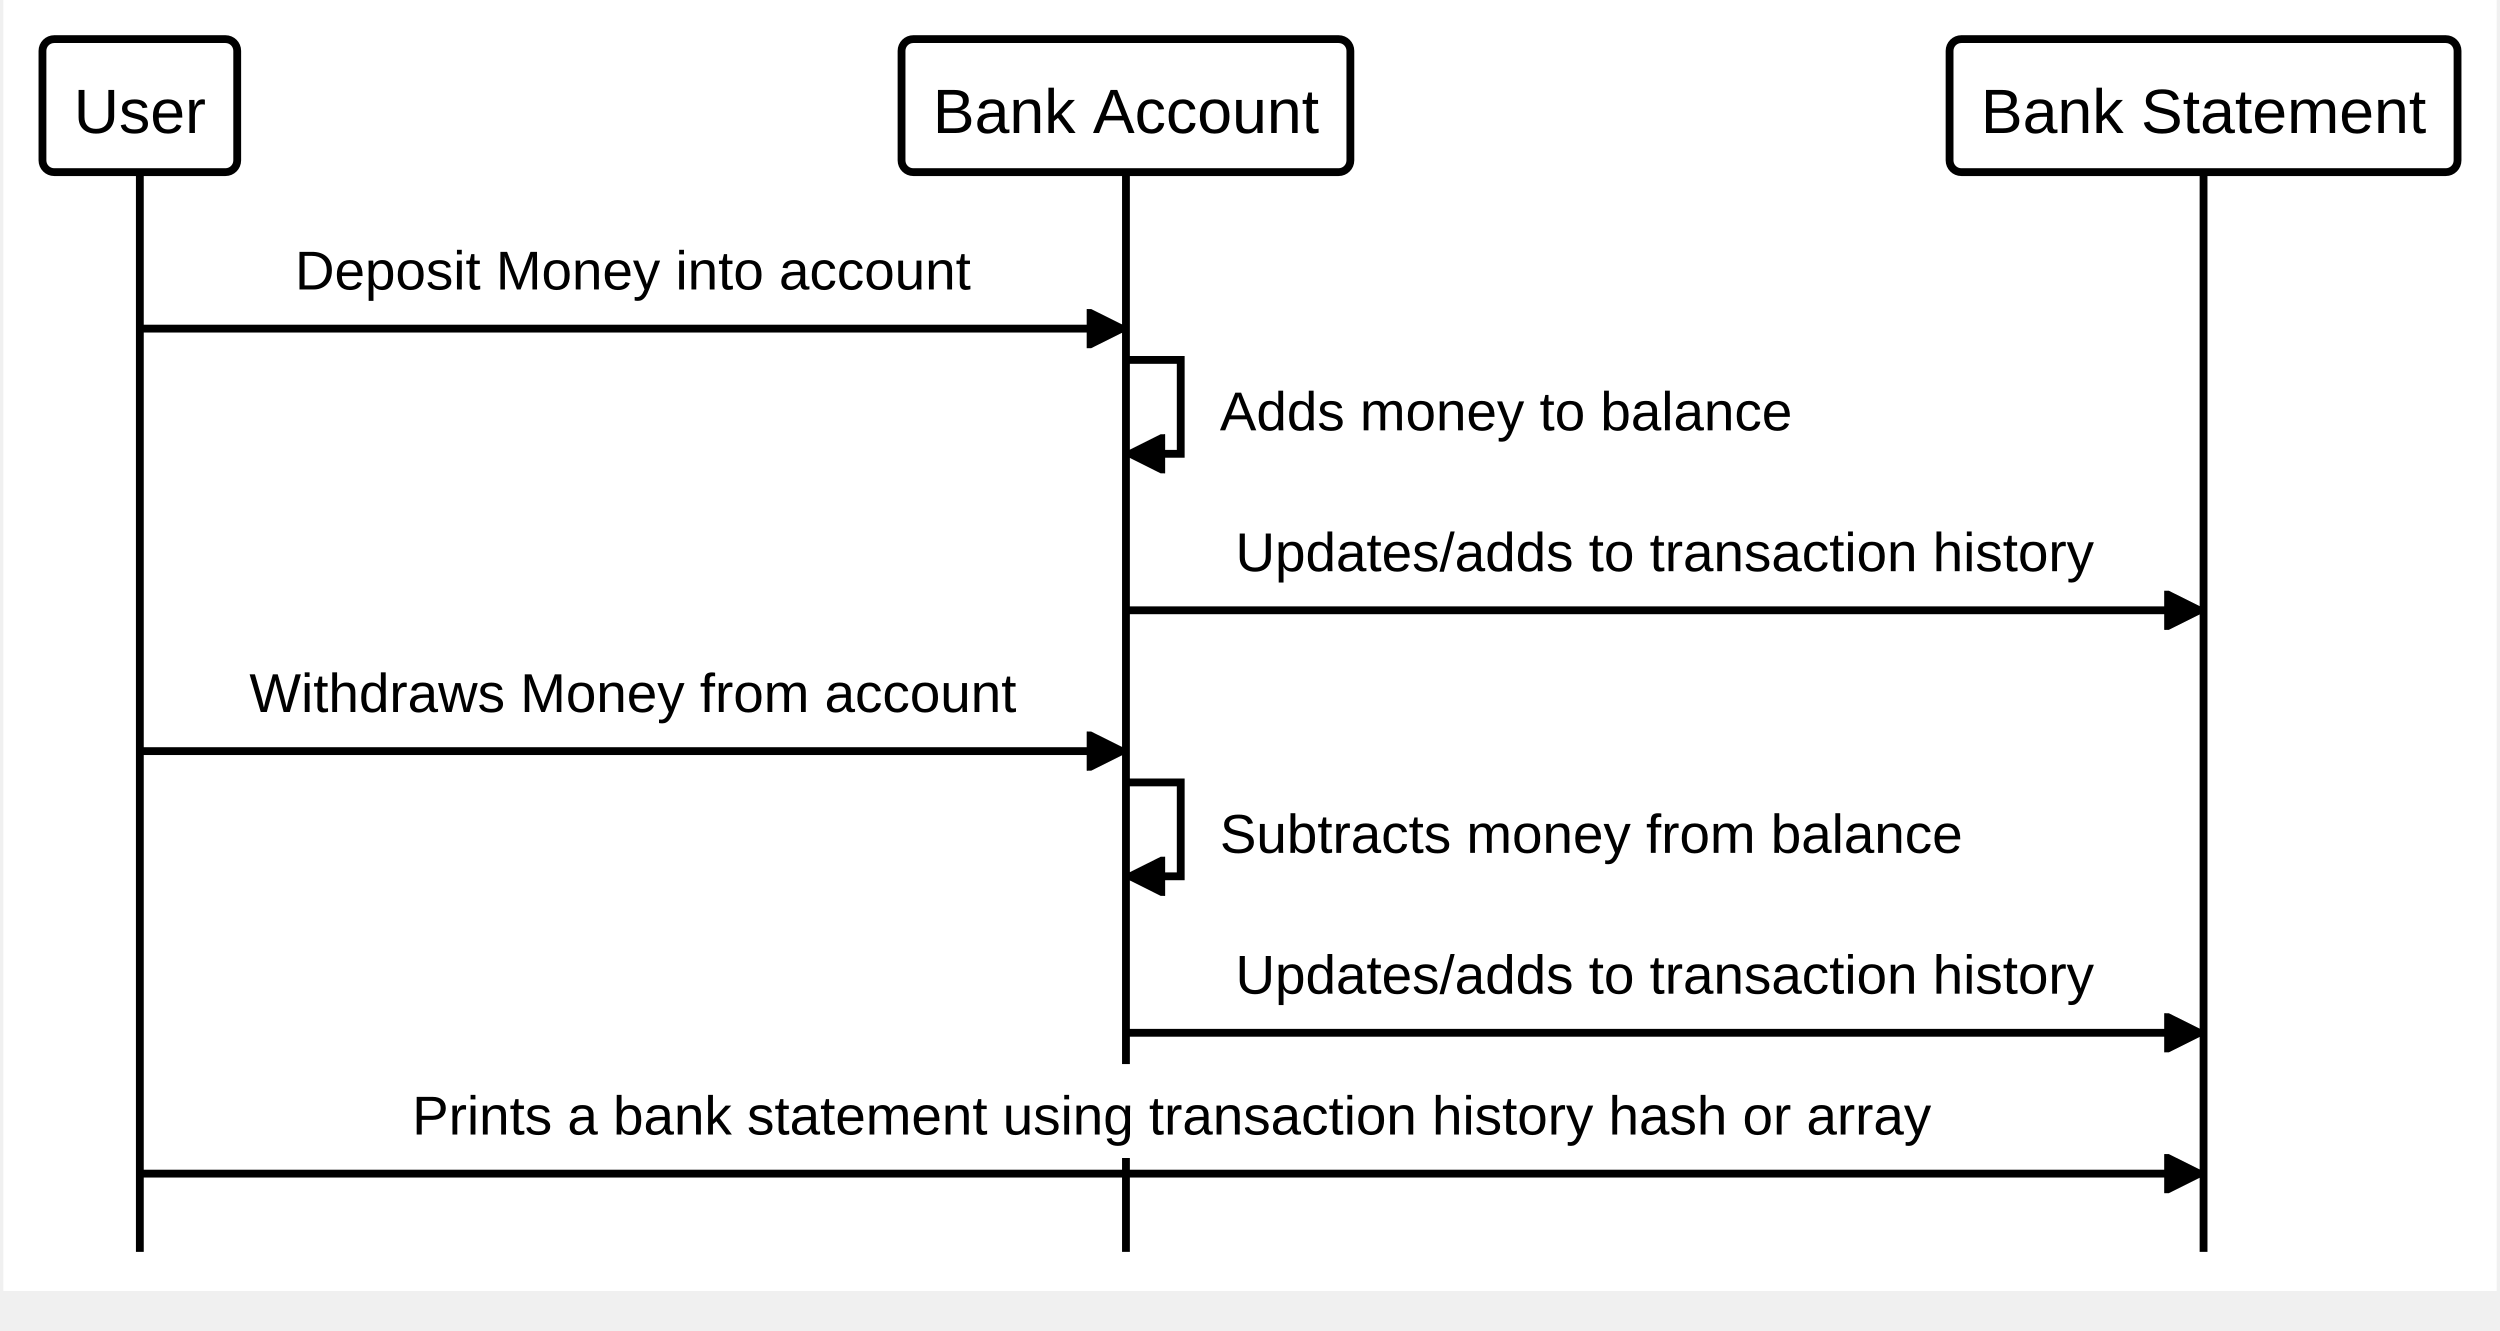
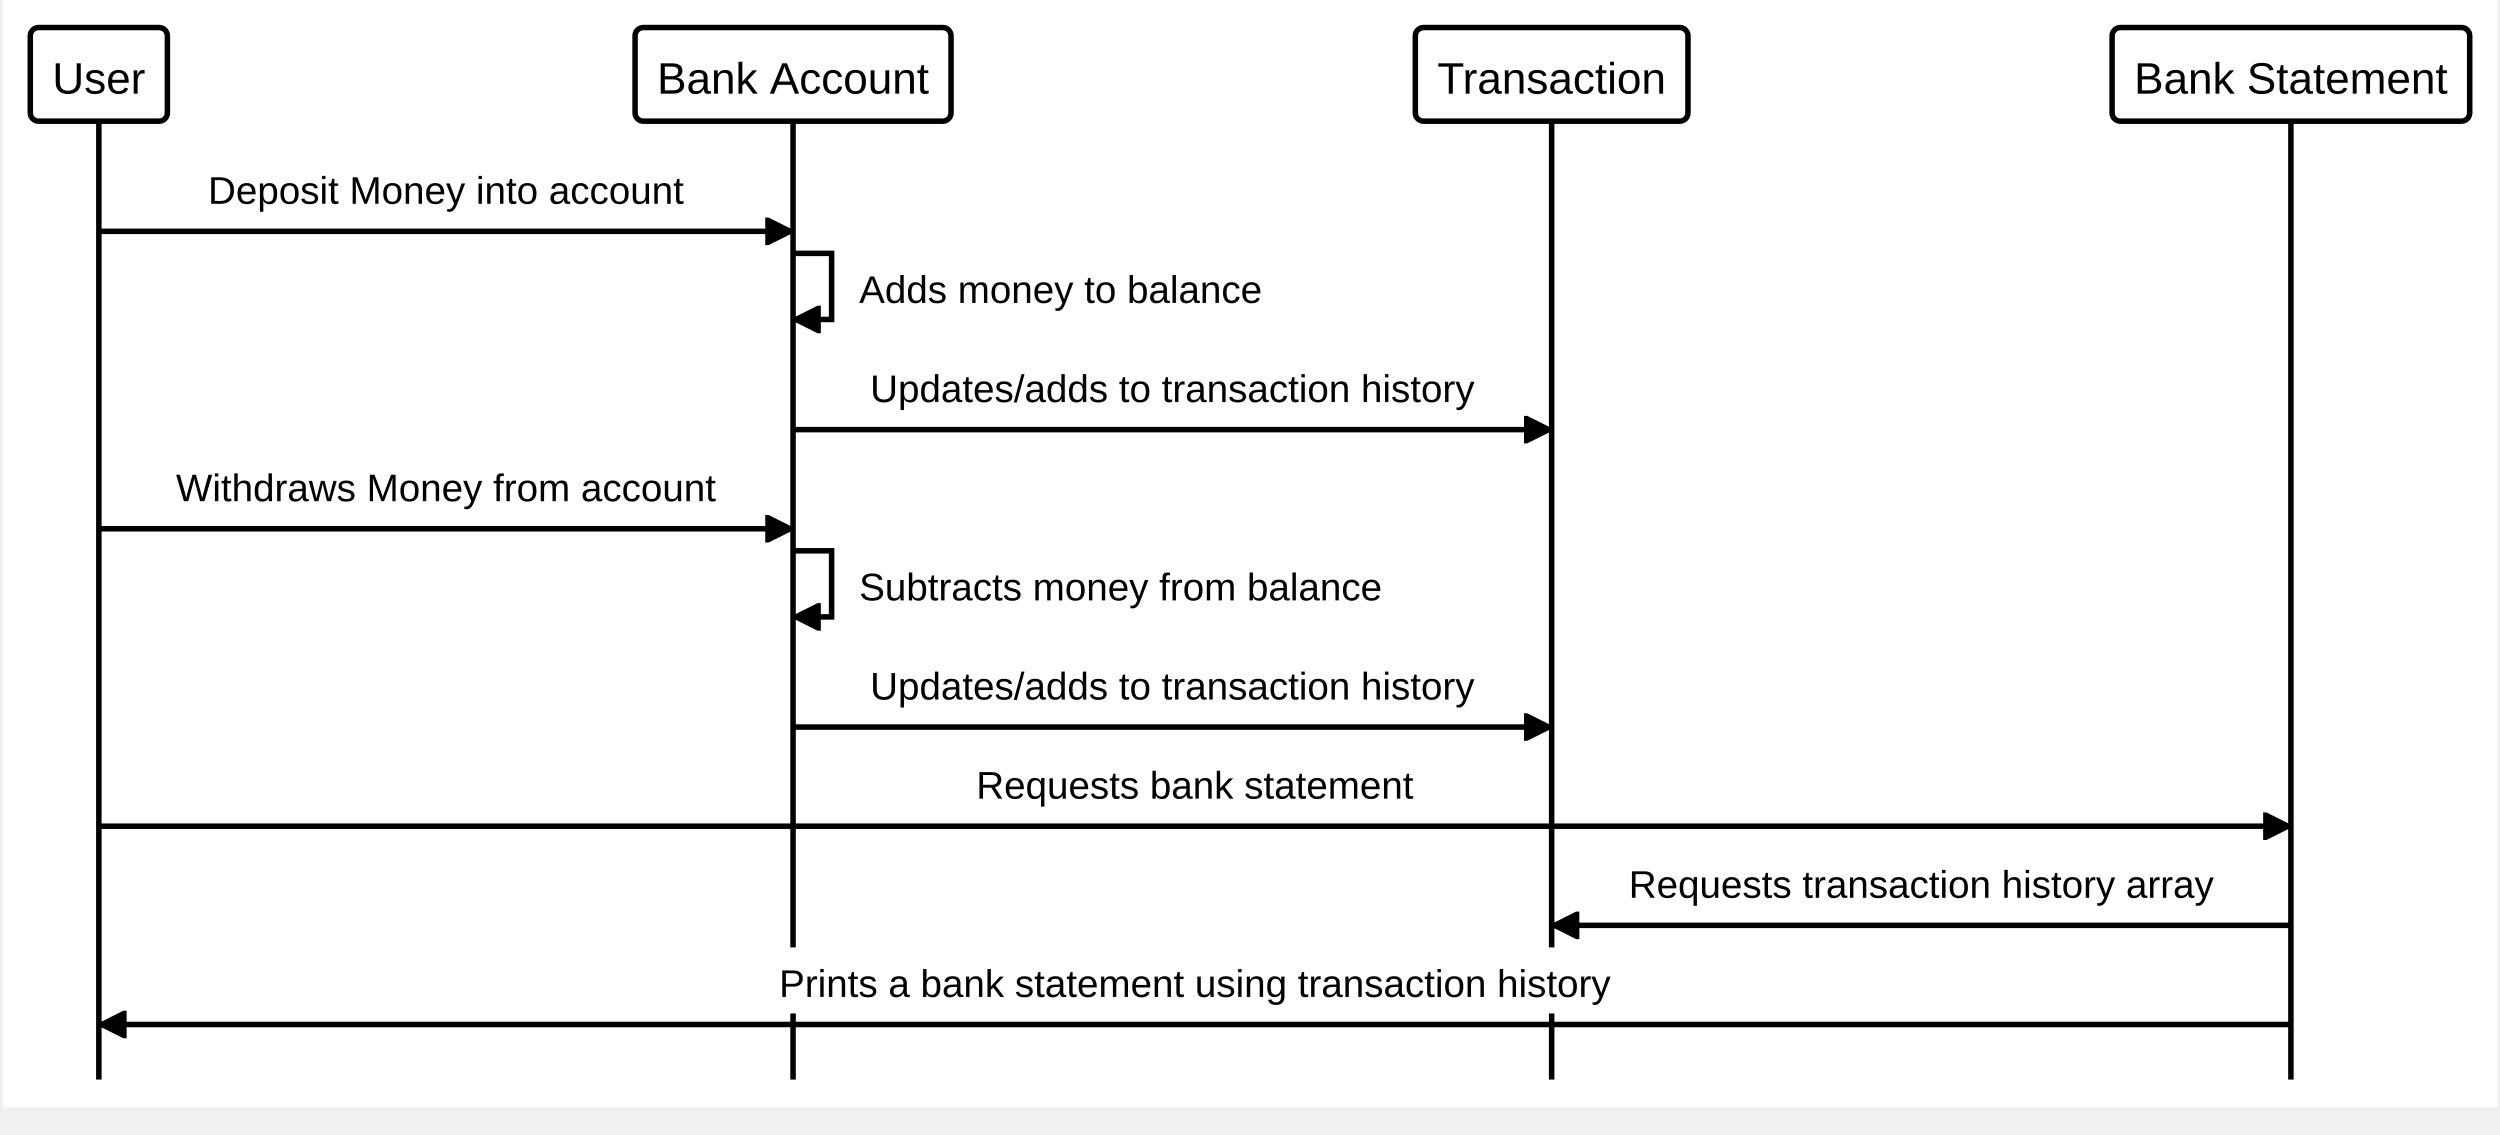
- <svg xmlns="http://www.w3.org/2000/svg" id="mainsvg" width="701.068" height="373" viewBox="-10 -10 637.335 340">
+ <svg xmlns="http://www.w3.org/2000/svg" id="mainsvg" width="996.338" height="452.2" viewBox="-10 -10 905.762 412">
  <defs>
    <marker id="arrow" viewBox="0 0 10 10" refX="10" refY="5" markerWidth="5" markerHeight="5" orient="auto-start-reverse" fill="black">
      <path stroke="black" d="M 0 0 L 10 5 L 0 10 z" />
    </marker>
    <marker id="Many" viewBox="0 0 16 16" refX="15" refY="8" markerWidth="15" markerHeight="15" orient="auto-start-reverse">
      <path stroke="black" d="M0 8H15M15 15L2 8L15 1" fill="none" />
    </marker>
    <marker id="ZeroOrOne" viewBox="0 0 16 10" refX="15" refY="5" markerWidth="21" markerHeight="21" orient="auto-start-reverse">
      <path d="M9 5H16" stroke="black" fill="none" />
      <circle cx="5" cy="5" r="4.5" stroke="black" fill="#fff" />
      <path d="M12 0L12 10" stroke="black" fill="none" />
    </marker>
    <marker id="OneOnlyOne" viewBox="0 0 10 14" refX="10" refY="7" markerWidth="13" markerHeight="13" orient="auto-start-reverse">
      <path d="M0 7H4M4 7H7M4 7V0M4 7V14M7 7H10M7 7V0M7 7V14" stroke="black" fill="none" />
    </marker>
    <marker id="OneOrMany" viewBox="0 0 16 16" refX="15" refY="8" markerWidth="15" markerHeight="15" orient="auto-start-reverse">
      <path stroke="black" d="M2 1V15M2 8L15 15M2 8L15 1M2 8H0M2 8H15" fill="none" />
    </marker>
    <marker id="ZeroOrMany" viewBox="0 0 25 16" refX="23" refY="8" markerWidth="25" markerHeight="25" orient="auto-start-reverse">
      <path d="M13 8H27M27 15L14 8L27 1" stroke="black" fill="none" />
      <path d="M13.5 7.5C13.5 10.78 10.625 13.5 7 13.5C3.375 13.5 0.5 10.78 0.5 7.5C0.5 4.221 3.375 1.5 7 1.5C10.625 1.5 13.5 4.221 13.5 7.5Z" stroke="black" fill="#fff" />
    </marker>
    <marker id="aggregation" viewBox="0 0 10 6" refX="9.3" refY="2.8" markerWidth="23" markerHeight="15" orient="auto-start-reverse">
      <path stroke="black" fill="#fff" stroke-width="0.7" d="M1.016 2.826L5 0.574L8.984 2.826L5 5.078L1.016 2.826Z" />
    </marker>
    <marker id="composition" viewBox="0 0 10 6" refX="9.7" refY="2.8" markerWidth="18" markerHeight="15" orient="auto-start-reverse">
      <path stroke="black" fill="black" d="M1.016 2.826L5 0.574L8.984 2.826L5 5.078L1.016 2.826Z" />
    </marker>
    <marker id="implementation" viewBox="0 0 8 10" refX="8" refY="5" markerWidth="20" markerHeight="20" orient="auto-start-reverse">
      <path stroke="black" fill="#fff" stroke-width="0.7" d="M0.75 1.103L7.5 5L0.75 8.897L0.75 1.103Z" />
    </marker>
    <marker id="dependency" viewBox="0 0 12 12" refX="11" refY="6" markerWidth="12" markerHeight="11" orient="auto-start-reverse">
      <path stroke="black" fill="#fff" d="M1 5.932H10.886M10.886 5.932L1 0.5M10.886 5.932L1 11" />
    </marker>
    <marker id="inheritance" viewBox="0 0 8 10" refX="8" refY="5" markerWidth="20" markerHeight="20" orient="auto-start-reverse">
      <path stroke="black" fill="#fff" stroke-width="0.7" d="M0.75 1.103L7.5 5L0.75 8.897L0.75 1.103Z" />
    </marker>
    <marker id="association" viewBox="0 0 12 12" refX="11" refY="6" markerWidth="12" markerHeight="11" orient="auto-start-reverse">
      <path stroke="black" d="M1 5.932H10.886M10.886 5.932L1 0.5M10.886 5.932L1 11" />
    </marker>
    <filter id="shadowOLD" x="-50%" y="-50%" width="250%" height="250%">
      <feDropShadow flood-color="black" flood-opacity="0.3" dx="1" dy="1" stdDeviation="2"> </feDropShadow>
    </filter>
-     <filter id="shadow-path" filterUnits="userSpaceOnUse" x="-10" y="-10" width="637.335px" height="330px">
+     <filter id="shadow-path" filterUnits="userSpaceOnUse" x="-10" y="-10" width="905.762px" height="402px">
      <feDropShadow flood-color="black" flood-opacity="0.1" dx="1" dy="1" stdDeviation="1"> </feDropShadow>
    </filter>
-     <filter id="shadow" filterUnits="userSpaceOnUse" x="-10" y="-10" width="737.335px" height="430px">
+     <filter id="shadow" filterUnits="userSpaceOnUse" x="-10" y="-10" width="1005.762px" height="502px">
      <feDropShadow flood-color="black" flood-opacity="0.1" dx="1" dy="1" stdDeviation="1"> </feDropShadow>
    </filter>
  </defs>
-   <rect x="-10" y="-10" width="637.335" height="330" fill="#fff" />
+   <rect x="-10" y="-10" width="905.762" height="402" fill="#fff" />
  <g transform="translate(0, 0)">
    <rect width="49.781" height="34" stroke="black" fill="white" stroke-width="2" transform="translate(0, 0)" rx="3" />
    <text fill="black" font-size="16" font-weight="normal" transform="translate(8, 8)" alignment-baseline="middle" font-family="Arial">
      <tspan x="0" dy="16" font-family="Arial" font-size="16" font-weight="normal">User</tspan>
    </text>
  </g>
  <g transform="translate(219.5957, 0)">
    <rect width="114.727" height="34" stroke="black" fill="white" stroke-width="2" transform="translate(0, 0)" rx="3" />
    <text fill="black" font-size="16" font-weight="normal" transform="translate(8, 8)" alignment-baseline="middle" font-family="Arial">
      <tspan x="0" dy="16" font-family="Arial" font-size="16" font-weight="normal">Bank Account</tspan>
    </text>
  </g>
-   <g transform="translate(487.4912, 0)">
+   <g transform="translate(502.9131, 0)">
+     <rect width="99" height="34" stroke="black" fill="white" stroke-width="2" transform="translate(0, 0)" rx="3" />
+     <text fill="black" font-size="16" font-weight="normal" transform="translate(8, 8)" alignment-baseline="middle" font-family="Arial">
+       <tspan x="0" dy="16" font-family="Arial" font-size="16" font-weight="normal">Transaction</tspan>
+     </text>
+   </g>
+   <g transform="translate(755.918, 0)">
    <rect width="129.844" height="34" stroke="black" fill="white" stroke-width="2" transform="translate(0, 0)" rx="3" />
    <text fill="black" font-size="16" font-weight="normal" transform="translate(8, 8)" alignment-baseline="middle" font-family="Arial">
      <tspan x="0" dy="16" font-family="Arial" font-size="16" font-weight="normal">Bank Statement</tspan>
    </text>
  </g>
  <path d="M 24.891,74 L 276.959 74" fill="none" stroke="black" stroke-dasharray="none" stroke-width="2" marker-end="url(#arrow)" />
  <path d="M 276.959,82 L 290.959 82 L 290.959 106 L 276.959 106" fill="none" stroke="black" stroke-dasharray="none" stroke-width="2" marker-end="url(#arrow)" />
  <path d="M 276.959,146 L 552.413 146" fill="none" stroke="black" stroke-dasharray="none" stroke-width="2" marker-end="url(#arrow)" />
  <path d="M 24.891,182 L 276.959 182" fill="none" stroke="black" stroke-dasharray="none" stroke-width="2" marker-end="url(#arrow)" />
  <path d="M 276.959,190 L 290.959 190 L 290.959 214 L 276.959 214" fill="none" stroke="black" stroke-dasharray="none" stroke-width="2" marker-end="url(#arrow)" />
  <path d="M 276.959,254 L 552.413 254" fill="none" stroke="black" stroke-dasharray="none" stroke-width="2" marker-end="url(#arrow)" />
-   <path d="M 24.891,290 L 552.413 290" fill="none" stroke="black" stroke-dasharray="none" stroke-width="2" marker-end="url(#arrow)" />
-   <path d="M 24.891,34 L 24.891 310" fill="none" stroke="black" stroke-dasharray="none" stroke-width="2" />
-   <path d="M 276.959,34 L 276.959 310" fill="none" stroke="black" stroke-dasharray="none" stroke-width="2" />
-   <path d="M 552.413,34 L 552.413 310" fill="none" stroke="black" stroke-dasharray="none" stroke-width="2" />
+   <path d="M 24.891,290 L 820.84 290" fill="none" stroke="black" stroke-dasharray="none" stroke-width="2" marker-end="url(#arrow)" />
+   <path d="M 820.84,326 L 552.413 326" fill="none" stroke="black" stroke-dasharray="none" stroke-width="2" marker-end="url(#arrow)" />
+   <path d="M 820.84,362 L 24.891 362" fill="none" stroke="black" stroke-dasharray="none" stroke-width="2" marker-end="url(#arrow)" />
+   <path d="M 24.891,34 L 24.891 382" fill="none" stroke="black" stroke-dasharray="none" stroke-width="2" />
+   <path d="M 276.959,34 L 276.959 382" fill="none" stroke="black" stroke-dasharray="none" stroke-width="2" />
+   <path d="M 552.413,34 L 552.413 382" fill="none" stroke="black" stroke-dasharray="none" stroke-width="2" />
+   <path d="M 820.84,34 L 820.84 382" fill="none" stroke="black" stroke-dasharray="none" stroke-width="2" />
  <g transform="translate(60.54248, 46)">
    <rect width="180.765" height="24" stroke="none" fill="white" stroke-width="0" transform="translate(0, 0)" rx="2" />
    <text fill="black" font-size="14" font-weight="normal" transform="translate(4, 4)" alignment-baseline="middle" font-family="Arial">
      <tspan x="0" dy="14" font-family="Arial" font-size="14" font-weight="normal">Deposit Money into account</tspan>
    </text>
  </g>
  <g transform="translate(296.959, 82)">
    <rect width="154.316" height="24" stroke="none" fill="white" stroke-width="0" transform="translate(0, 0)" rx="2" />
    <text fill="black" font-size="14" font-weight="normal" transform="translate(4, 4)" alignment-baseline="middle" font-family="Arial">
      <tspan x="0" dy="14" font-family="Arial" font-size="14" font-weight="normal">Adds money to balance</tspan>
    </text>
  </g>
  <g transform="translate(300.959, 118)">
    <rect width="227.454" height="24" stroke="none" fill="white" stroke-width="0" transform="translate(0, 0)" rx="2" />
    <text fill="black" font-size="14" font-weight="normal" transform="translate(4, 4)" alignment-baseline="middle" font-family="Arial">
      <tspan x="0" dy="14" font-family="Arial" font-size="14" font-weight="normal">Updates/adds to transaction history</tspan>
    </text>
  </g>
  <g transform="translate(48.89062, 154)">
    <rect width="204.068" height="24" stroke="none" fill="white" stroke-width="0" transform="translate(0, 0)" rx="2" />
    <text fill="black" font-size="14" font-weight="normal" transform="translate(4, 4)" alignment-baseline="middle" font-family="Arial">
      <tspan x="0" dy="14" font-family="Arial" font-size="14" font-weight="normal">Withdraws Money from account</tspan>
    </text>
  </g>
  <g transform="translate(296.959, 190)">
    <rect width="197.868" height="24" stroke="none" fill="white" stroke-width="0" transform="translate(0, 0)" rx="2" />
    <text fill="black" font-size="14" font-weight="normal" transform="translate(4, 4)" alignment-baseline="middle" font-family="Arial">
      <tspan x="0" dy="14" font-family="Arial" font-size="14" font-weight="normal">Subtracts money from balance</tspan>
    </text>
  </g>
  <g transform="translate(300.959, 226)">
    <rect width="227.454" height="24" stroke="none" fill="white" stroke-width="0" transform="translate(0, 0)" rx="2" />
    <text fill="black" font-size="14" font-weight="normal" transform="translate(4, 4)" alignment-baseline="middle" font-family="Arial">
      <tspan x="0" dy="14" font-family="Arial" font-size="14" font-weight="normal">Updates/adds to transaction history</tspan>
    </text>
  </g>
-   <g transform="translate(90.50098, 262)">
-     <rect width="396.302" height="24" stroke="none" fill="white" stroke-width="0" transform="translate(0, 0)" rx="2" />
+   <g transform="translate(339.4863, 262)">
+     <rect width="166.758" height="24" stroke="none" fill="white" stroke-width="0" transform="translate(0, 0)" rx="2" />
    <text fill="black" font-size="14" font-weight="normal" transform="translate(4, 4)" alignment-baseline="middle" font-family="Arial">
-       <tspan x="0" dy="14" font-family="Arial" font-size="14" font-weight="normal">Prints a bank statement using transaction history hash or array</tspan>
+       <tspan x="0" dy="14" font-family="Arial" font-size="14" font-weight="normal">Requests bank statement</tspan>
+     </text>
+   </g>
+   <g transform="translate(576.4131, 298)">
+     <rect width="220.427" height="24" stroke="none" fill="white" stroke-width="0" transform="translate(0, 0)" rx="2" />
+     <text fill="black" font-size="14" font-weight="normal" transform="translate(4, 4)" alignment-baseline="middle" font-family="Arial">
+       <tspan x="0" dy="14" font-family="Arial" font-size="14" font-weight="normal">Requests transaction history array</tspan>
+     </text>
+   </g>
+   <g transform="translate(267.9004, 334)">
+     <rect width="309.93" height="24" stroke="none" fill="white" stroke-width="0" transform="translate(0, 0)" rx="2" />
+     <text fill="black" font-size="14" font-weight="normal" transform="translate(4, 4)" alignment-baseline="middle" font-family="Arial">
+       <tspan x="0" dy="14" font-family="Arial" font-size="14" font-weight="normal">Prints a bank statement using transaction history</tspan>
    </text>
  </g>
</svg>
